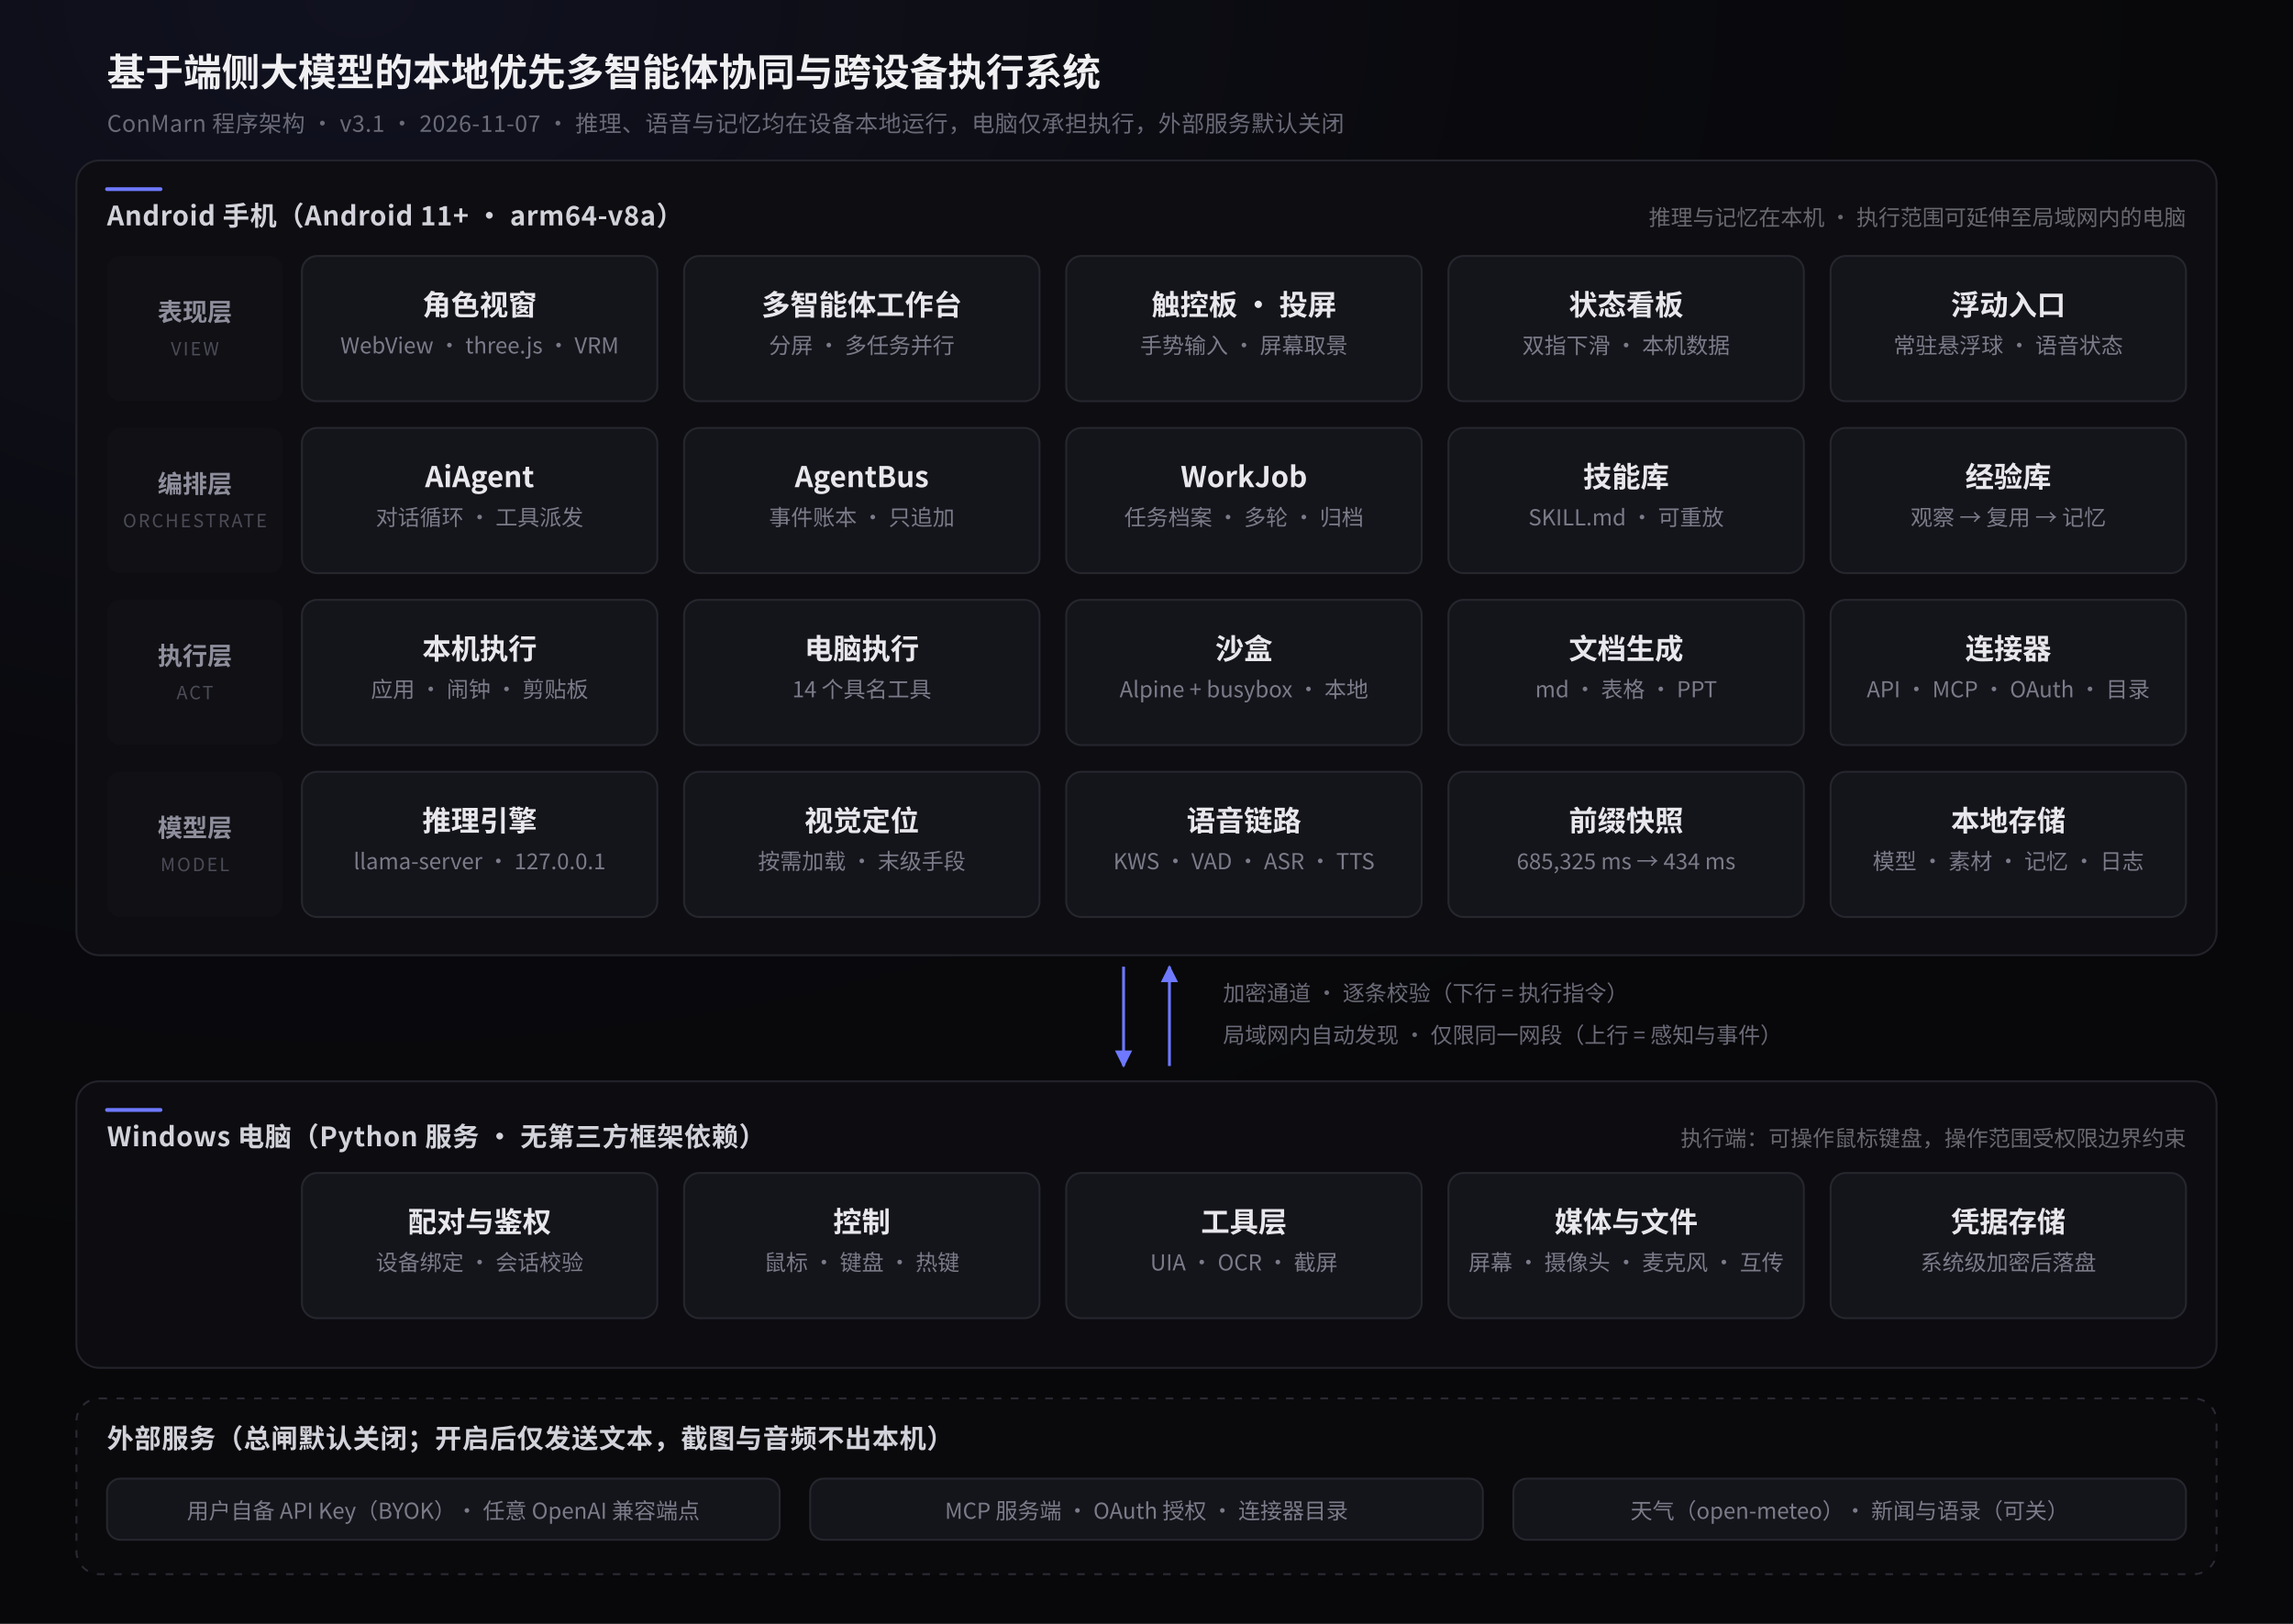
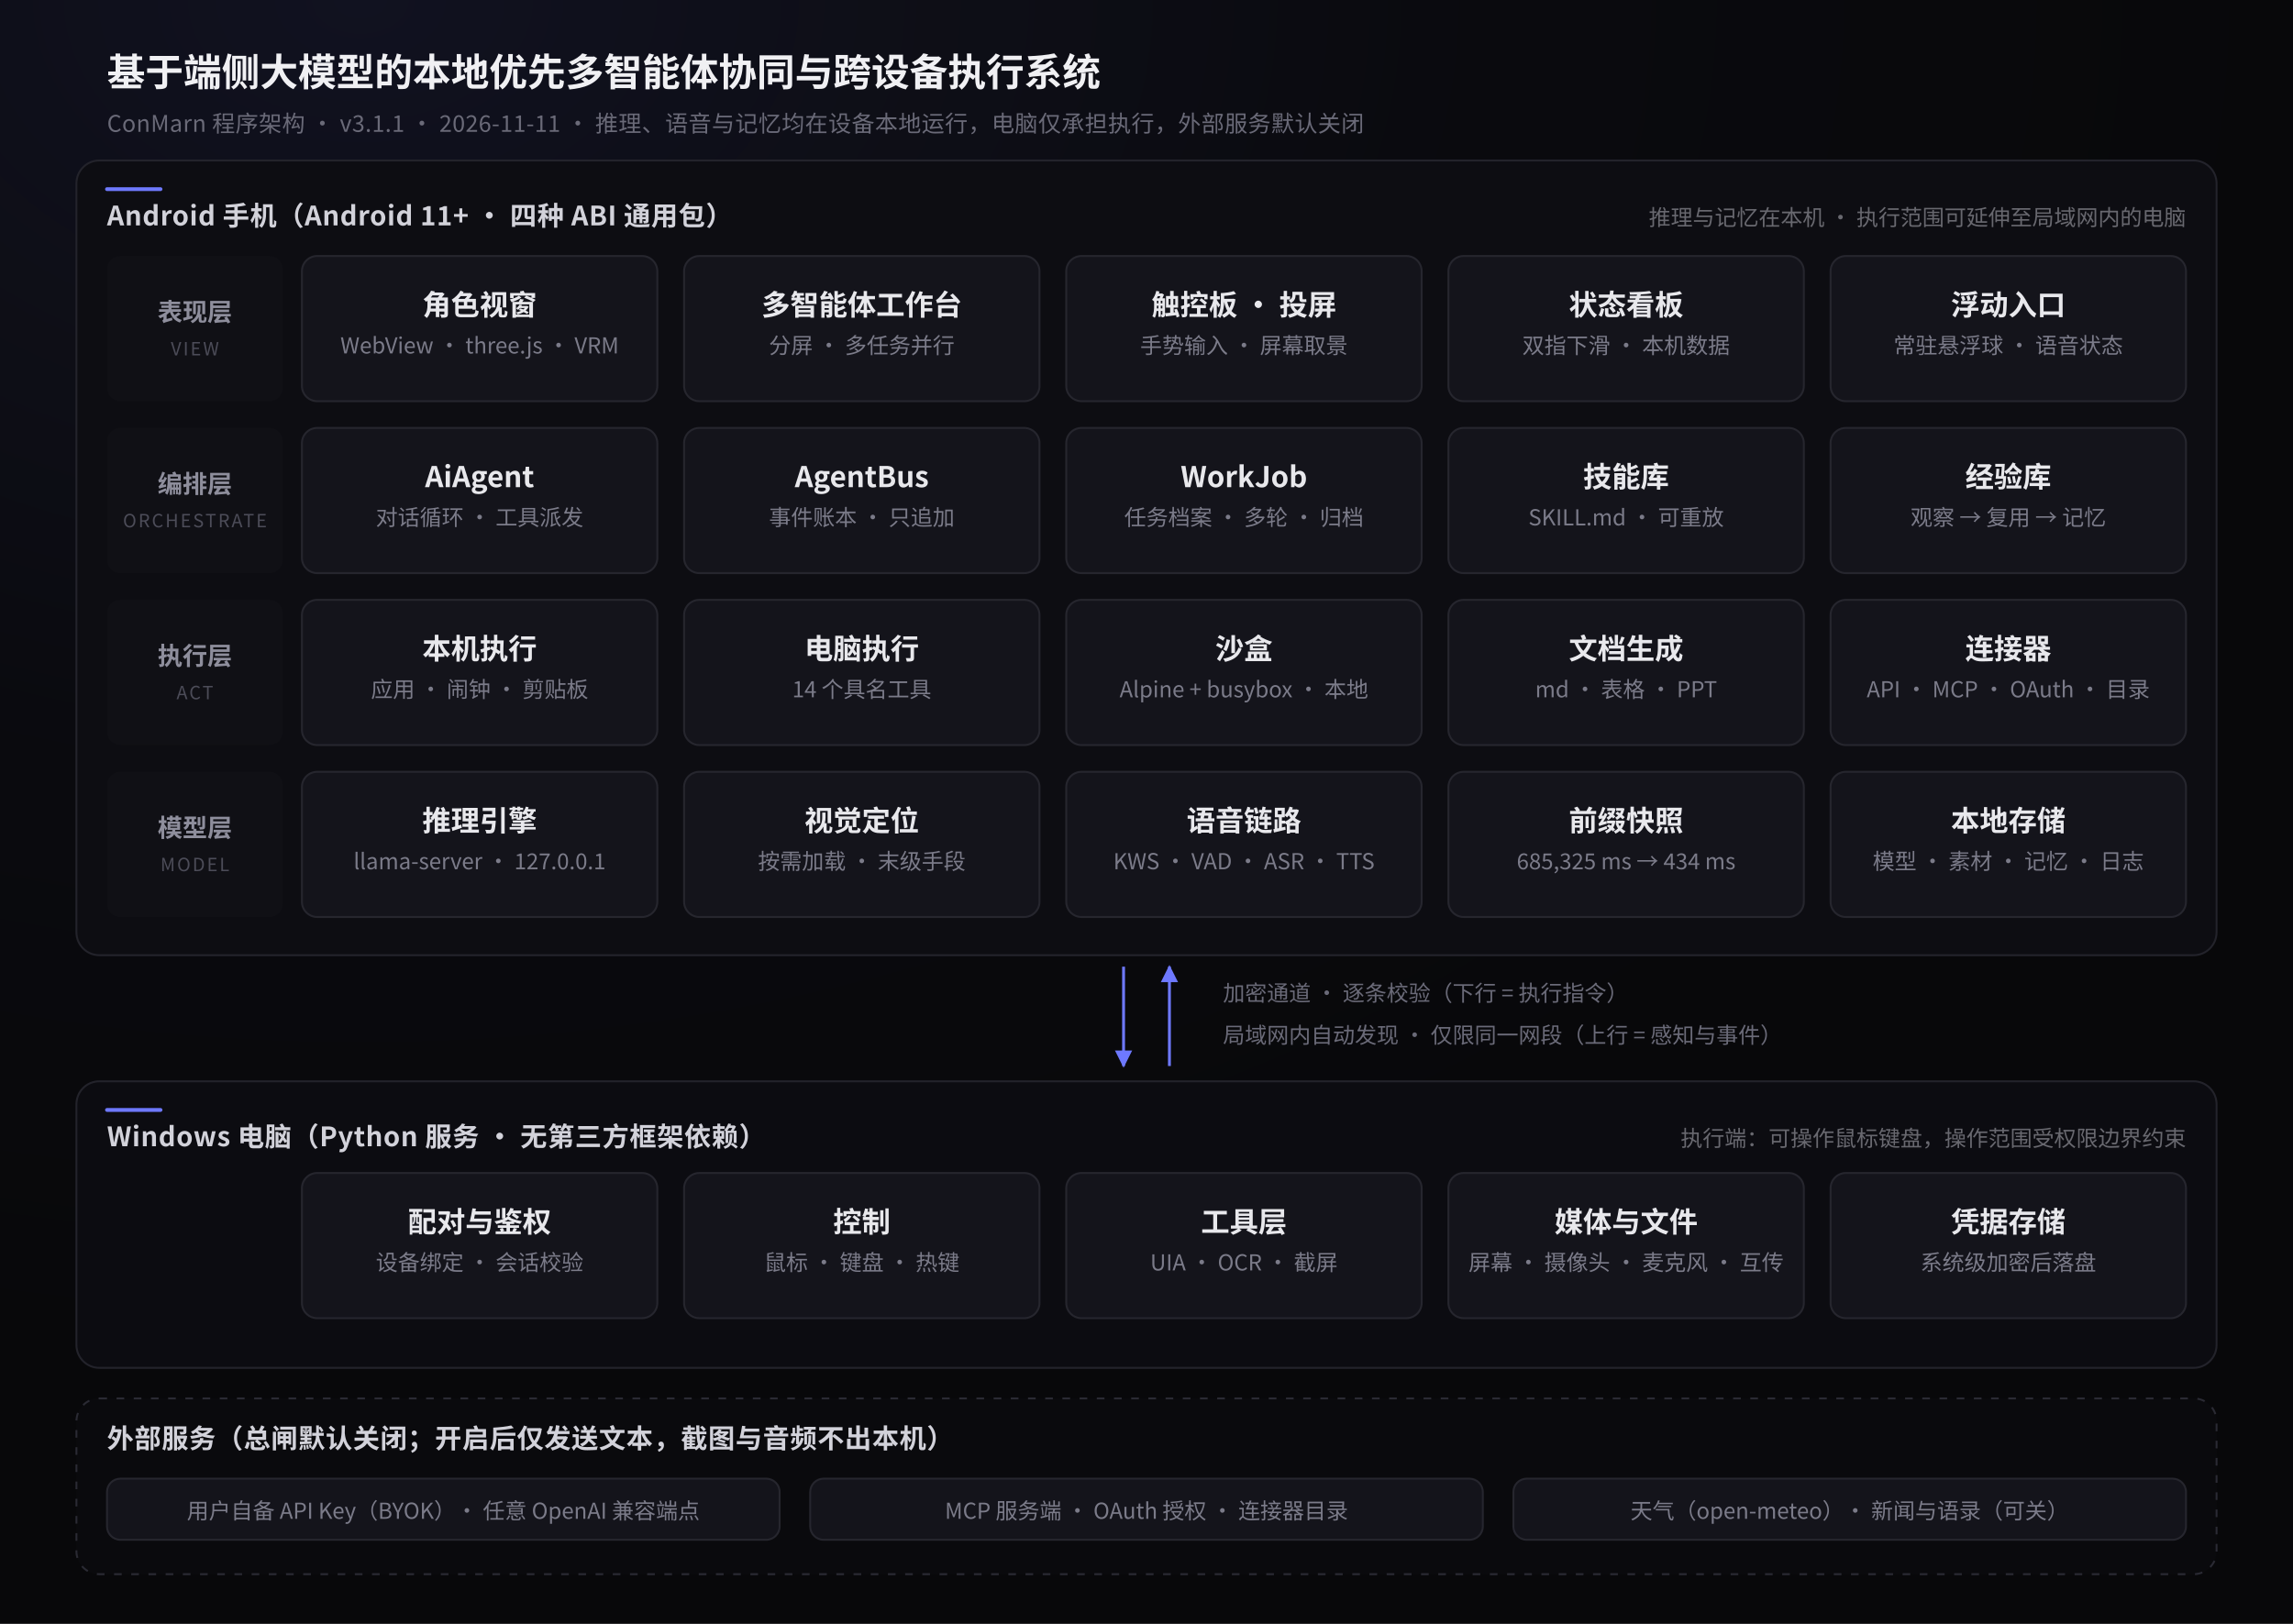
<svg xmlns="http://www.w3.org/2000/svg" width="1200" height="850" viewBox="0 0 1200 850" font-family="'Microsoft YaHei','PingFang SC','Noto Sans CJK SC',sans-serif">
  <defs>
    <marker id="arw" viewBox="0 0 10 10" refX="9" refY="5" markerWidth="6" markerHeight="6" orient="auto-start-reverse">
      <path d="M0,0 L10,5 L0,10 z" fill="#6E79FF" />
    </marker>
    <radialGradient id="glow" cx="0.16" cy="0.0" r="0.85">
      <stop offset="0" stop-color="#6E79FF" stop-opacity="0.09" />
      <stop offset="0.55" stop-color="#6E79FF" stop-opacity="0.018" />
      <stop offset="1" stop-color="#6E79FF" stop-opacity="0" />
    </radialGradient>
    <style>
      .band   { fill:#0D0D12; stroke:#23232B; stroke-width:1; }
      .bandp  { fill:#0C0C11; stroke:#23232B; stroke-width:1; }
      .bandc  { fill:#0A0A0D; stroke:#2A2A33; stroke-width:1; stroke-dasharray:4 5; }
      .chip   { fill:#14141B; stroke:#26262E; stroke-width:1; }
      .railbg { fill:#101015; }
      .t      { font-size:15px;   fill:#E8E8EC; font-weight:600; }
      .s      { font-size:11.5px; fill:#7B7B89; }
      .band-l { font-size:14px;   fill:#D2D2DA; font-weight:700; letter-spacing:.3px; }
      .band-s { font-size:11.5px; fill:#68686F; }
      .rail   { font-size:13px;   fill:#8E8E9C; font-weight:700; }
      .rail-s { font-size:9.5px;  fill:#4C4C58; letter-spacing:1px; }
      .note   { font-size:11.5px; fill:#6A6A78; }
      .acc    { stroke:#6E79FF; stroke-width:2; stroke-linecap:round; }
    </style>
  </defs>
  <rect width="1200" height="850" fill="#08080A" />
  <rect width="1200" height="850" fill="url(#glow)" />
  <text x="56" y="45" font-size="20" font-weight="700" fill="#F0F0F3">基于端侧大模型的本地优先多智能体协同与跨设备执行系统</text>
-   <text x="56" y="69" font-size="12" fill="#6A6A78" letter-spacing=".2">ConMarn 程序架构 · v3.1 · 2026-11-07 · 推理、语音与记忆均在设备本地运行，电脑仅承担执行，外部服务默认关闭</text>
+   <text x="56" y="69" font-size="12" fill="#6A6A78" letter-spacing=".2">ConMarn 程序架构 · v3.1.1 · 2026-11-11 · 推理、语音与记忆均在设备本地运行，电脑仅承担执行，外部服务默认关闭</text>
  <rect class="band" x="40" y="84" width="1120" height="416" rx="12" />
  <line class="acc" x1="56" y1="99" x2="84" y2="99" />
-   <text class="band-l" x="56" y="118">Android 手机（Android 11+ · arm64-v8a）</text>
+   <text class="band-l" x="56" y="118">Android 手机（Android 11+ · 四种 ABI 通用包）</text>
  <text class="band-s" x="1144" y="118" text-anchor="end">推理与记忆在本机 · 执行范围可延伸至局域网内的电脑</text>
  <rect class="railbg" x="56" y="134" width="92" height="76" rx="7" />
  <text class="rail" x="102" y="168" text-anchor="middle">表现层</text>
  <text class="rail-s" x="102" y="186" text-anchor="middle">VIEW</text>
  <g>
    <rect class="chip" x="158" y="134" width="186" height="76" rx="8" />
    <text class="t" x="251" y="165" text-anchor="middle">角色视窗</text>
    <text class="s" x="251" y="185" text-anchor="middle">WebView · three.js · VRM</text>
    <rect class="chip" x="358" y="134" width="186" height="76" rx="8" />
    <text class="t" x="451" y="165" text-anchor="middle">多智能体工作台</text>
    <text class="s" x="451" y="185" text-anchor="middle">分屏 · 多任务并行</text>
    <rect class="chip" x="558" y="134" width="186" height="76" rx="8" />
    <text class="t" x="651" y="165" text-anchor="middle">触控板 · 投屏</text>
    <text class="s" x="651" y="185" text-anchor="middle">手势输入 · 屏幕取景</text>
    <rect class="chip" x="758" y="134" width="186" height="76" rx="8" />
    <text class="t" x="851" y="165" text-anchor="middle">状态看板</text>
    <text class="s" x="851" y="185" text-anchor="middle">双指下滑 · 本机数据</text>
    <rect class="chip" x="958" y="134" width="186" height="76" rx="8" />
    <text class="t" x="1051" y="165" text-anchor="middle">浮动入口</text>
    <text class="s" x="1051" y="185" text-anchor="middle">常驻悬浮球 · 语音状态</text>
  </g>
  <rect class="railbg" x="56" y="224" width="92" height="76" rx="7" />
  <text class="rail" x="102" y="258" text-anchor="middle">编排层</text>
  <text class="rail-s" x="102" y="276" text-anchor="middle">ORCHESTRATE</text>
  <g>
    <rect class="chip" x="158" y="224" width="186" height="76" rx="8" />
    <text class="t" x="251" y="255" text-anchor="middle">AiAgent</text>
    <text class="s" x="251" y="275" text-anchor="middle">对话循环 · 工具派发</text>
    <rect class="chip" x="358" y="224" width="186" height="76" rx="8" />
    <text class="t" x="451" y="255" text-anchor="middle">AgentBus</text>
    <text class="s" x="451" y="275" text-anchor="middle">事件账本 · 只追加</text>
    <rect class="chip" x="558" y="224" width="186" height="76" rx="8" />
    <text class="t" x="651" y="255" text-anchor="middle">WorkJob</text>
    <text class="s" x="651" y="275" text-anchor="middle">任务档案 · 多轮 · 归档</text>
    <rect class="chip" x="758" y="224" width="186" height="76" rx="8" />
    <text class="t" x="851" y="255" text-anchor="middle">技能库</text>
    <text class="s" x="851" y="275" text-anchor="middle">SKILL.md · 可重放</text>
    <rect class="chip" x="958" y="224" width="186" height="76" rx="8" />
    <text class="t" x="1051" y="255" text-anchor="middle">经验库</text>
    <text class="s" x="1051" y="275" text-anchor="middle">观察 → 复用 → 记忆</text>
  </g>
  <rect class="railbg" x="56" y="314" width="92" height="76" rx="7" />
  <text class="rail" x="102" y="348" text-anchor="middle">执行层</text>
  <text class="rail-s" x="102" y="366" text-anchor="middle">ACT</text>
  <g>
    <rect class="chip" x="158" y="314" width="186" height="76" rx="8" />
    <text class="t" x="251" y="345" text-anchor="middle">本机执行</text>
    <text class="s" x="251" y="365" text-anchor="middle">应用 · 闹钟 · 剪贴板</text>
    <rect class="chip" x="358" y="314" width="186" height="76" rx="8" />
    <text class="t" x="451" y="345" text-anchor="middle">电脑执行</text>
    <text class="s" x="451" y="365" text-anchor="middle">14 个具名工具</text>
    <rect class="chip" x="558" y="314" width="186" height="76" rx="8" />
    <text class="t" x="651" y="345" text-anchor="middle">沙盒</text>
    <text class="s" x="651" y="365" text-anchor="middle">Alpine + busybox · 本地</text>
    <rect class="chip" x="758" y="314" width="186" height="76" rx="8" />
    <text class="t" x="851" y="345" text-anchor="middle">文档生成</text>
    <text class="s" x="851" y="365" text-anchor="middle">md · 表格 · PPT</text>
    <rect class="chip" x="958" y="314" width="186" height="76" rx="8" />
    <text class="t" x="1051" y="345" text-anchor="middle">连接器</text>
    <text class="s" x="1051" y="365" text-anchor="middle">API · MCP · OAuth · 目录</text>
  </g>
  <rect class="railbg" x="56" y="404" width="92" height="76" rx="7" />
  <text class="rail" x="102" y="438" text-anchor="middle">模型层</text>
  <text class="rail-s" x="102" y="456" text-anchor="middle">MODEL</text>
  <g>
    <rect class="chip" x="158" y="404" width="186" height="76" rx="8" />
    <text class="t" x="251" y="435" text-anchor="middle">推理引擎</text>
    <text class="s" x="251" y="455" text-anchor="middle">llama-server · 127.0.0.1</text>
    <rect class="chip" x="358" y="404" width="186" height="76" rx="8" />
    <text class="t" x="451" y="435" text-anchor="middle">视觉定位</text>
    <text class="s" x="451" y="455" text-anchor="middle">按需加载 · 末级手段</text>
    <rect class="chip" x="558" y="404" width="186" height="76" rx="8" />
    <text class="t" x="651" y="435" text-anchor="middle">语音链路</text>
    <text class="s" x="651" y="455" text-anchor="middle">KWS · VAD · ASR · TTS</text>
    <rect class="chip" x="758" y="404" width="186" height="76" rx="8" />
    <text class="t" x="851" y="435" text-anchor="middle">前缀快照</text>
    <text class="s" x="851" y="455" text-anchor="middle">685,325 ms → 434 ms</text>
    <rect class="chip" x="958" y="404" width="186" height="76" rx="8" />
    <text class="t" x="1051" y="435" text-anchor="middle">本地存储</text>
    <text class="s" x="1051" y="455" text-anchor="middle">模型 · 素材 · 记忆 · 日志</text>
  </g>
  <line x1="588" y1="506" x2="588" y2="558" stroke="#6E79FF" stroke-width="1.5" marker-end="url(#arw)" />
  <line x1="612" y1="558" x2="612" y2="506" stroke="#6E79FF" stroke-width="1.5" marker-end="url(#arw)" />
  <text class="note" x="640" y="524">加密通道 · 逐条校验（下行 = 执行指令）</text>
  <text class="note" x="640" y="546">局域网内自动发现 · 仅限同一网段（上行 = 感知与事件）</text>
  <rect class="bandp" x="40" y="566" width="1120" height="150" rx="12" />
  <line class="acc" x1="56" y1="581" x2="84" y2="581" />
  <text class="band-l" x="56" y="600">Windows 电脑（Python 服务 · 无第三方框架依赖）</text>
  <text class="band-s" x="1144" y="600" text-anchor="end">执行端：可操作鼠标键盘，操作范围受权限边界约束</text>
  <g>
    <rect class="chip" x="158" y="614" width="186" height="76" rx="8" />
    <text class="t" x="251" y="645" text-anchor="middle">配对与鉴权</text>
    <text class="s" x="251" y="665" text-anchor="middle">设备绑定 · 会话校验</text>
    <rect class="chip" x="358" y="614" width="186" height="76" rx="8" />
    <text class="t" x="451" y="645" text-anchor="middle">控制</text>
    <text class="s" x="451" y="665" text-anchor="middle">鼠标 · 键盘 · 热键</text>
    <rect class="chip" x="558" y="614" width="186" height="76" rx="8" />
    <text class="t" x="651" y="645" text-anchor="middle">工具层</text>
    <text class="s" x="651" y="665" text-anchor="middle">UIA · OCR · 截屏</text>
    <rect class="chip" x="758" y="614" width="186" height="76" rx="8" />
    <text class="t" x="851" y="645" text-anchor="middle">媒体与文件</text>
    <text class="s" x="851" y="665" text-anchor="middle">屏幕 · 摄像头 · 麦克风 · 互传</text>
    <rect class="chip" x="958" y="614" width="186" height="76" rx="8" />
    <text class="t" x="1051" y="645" text-anchor="middle">凭据存储</text>
    <text class="s" x="1051" y="665" text-anchor="middle">系统级加密后落盘</text>
  </g>
  <rect class="bandc" x="40" y="732" width="1120" height="92" rx="12" />
  <text class="band-l" x="56" y="758" font-size="13">外部服务（总闸默认关闭；开启后仅发送文本，截图与音频不出本机）</text>
  <g>
    <rect class="chip" x="56" y="774" width="352" height="32" rx="7" />
    <text class="s" x="232" y="795" text-anchor="middle" font-size="12">用户自备 API Key（BYOK）· 任意 OpenAI 兼容端点</text>
    <rect class="chip" x="424" y="774" width="352" height="32" rx="7" />
    <text class="s" x="600" y="795" text-anchor="middle" font-size="12">MCP 服务端 · OAuth 授权 · 连接器目录</text>
    <rect class="chip" x="792" y="774" width="352" height="32" rx="7" />
    <text class="s" x="968" y="795" text-anchor="middle" font-size="12">天气（open-meteo）· 新闻与语录（可关）</text>
  </g>
</svg>
